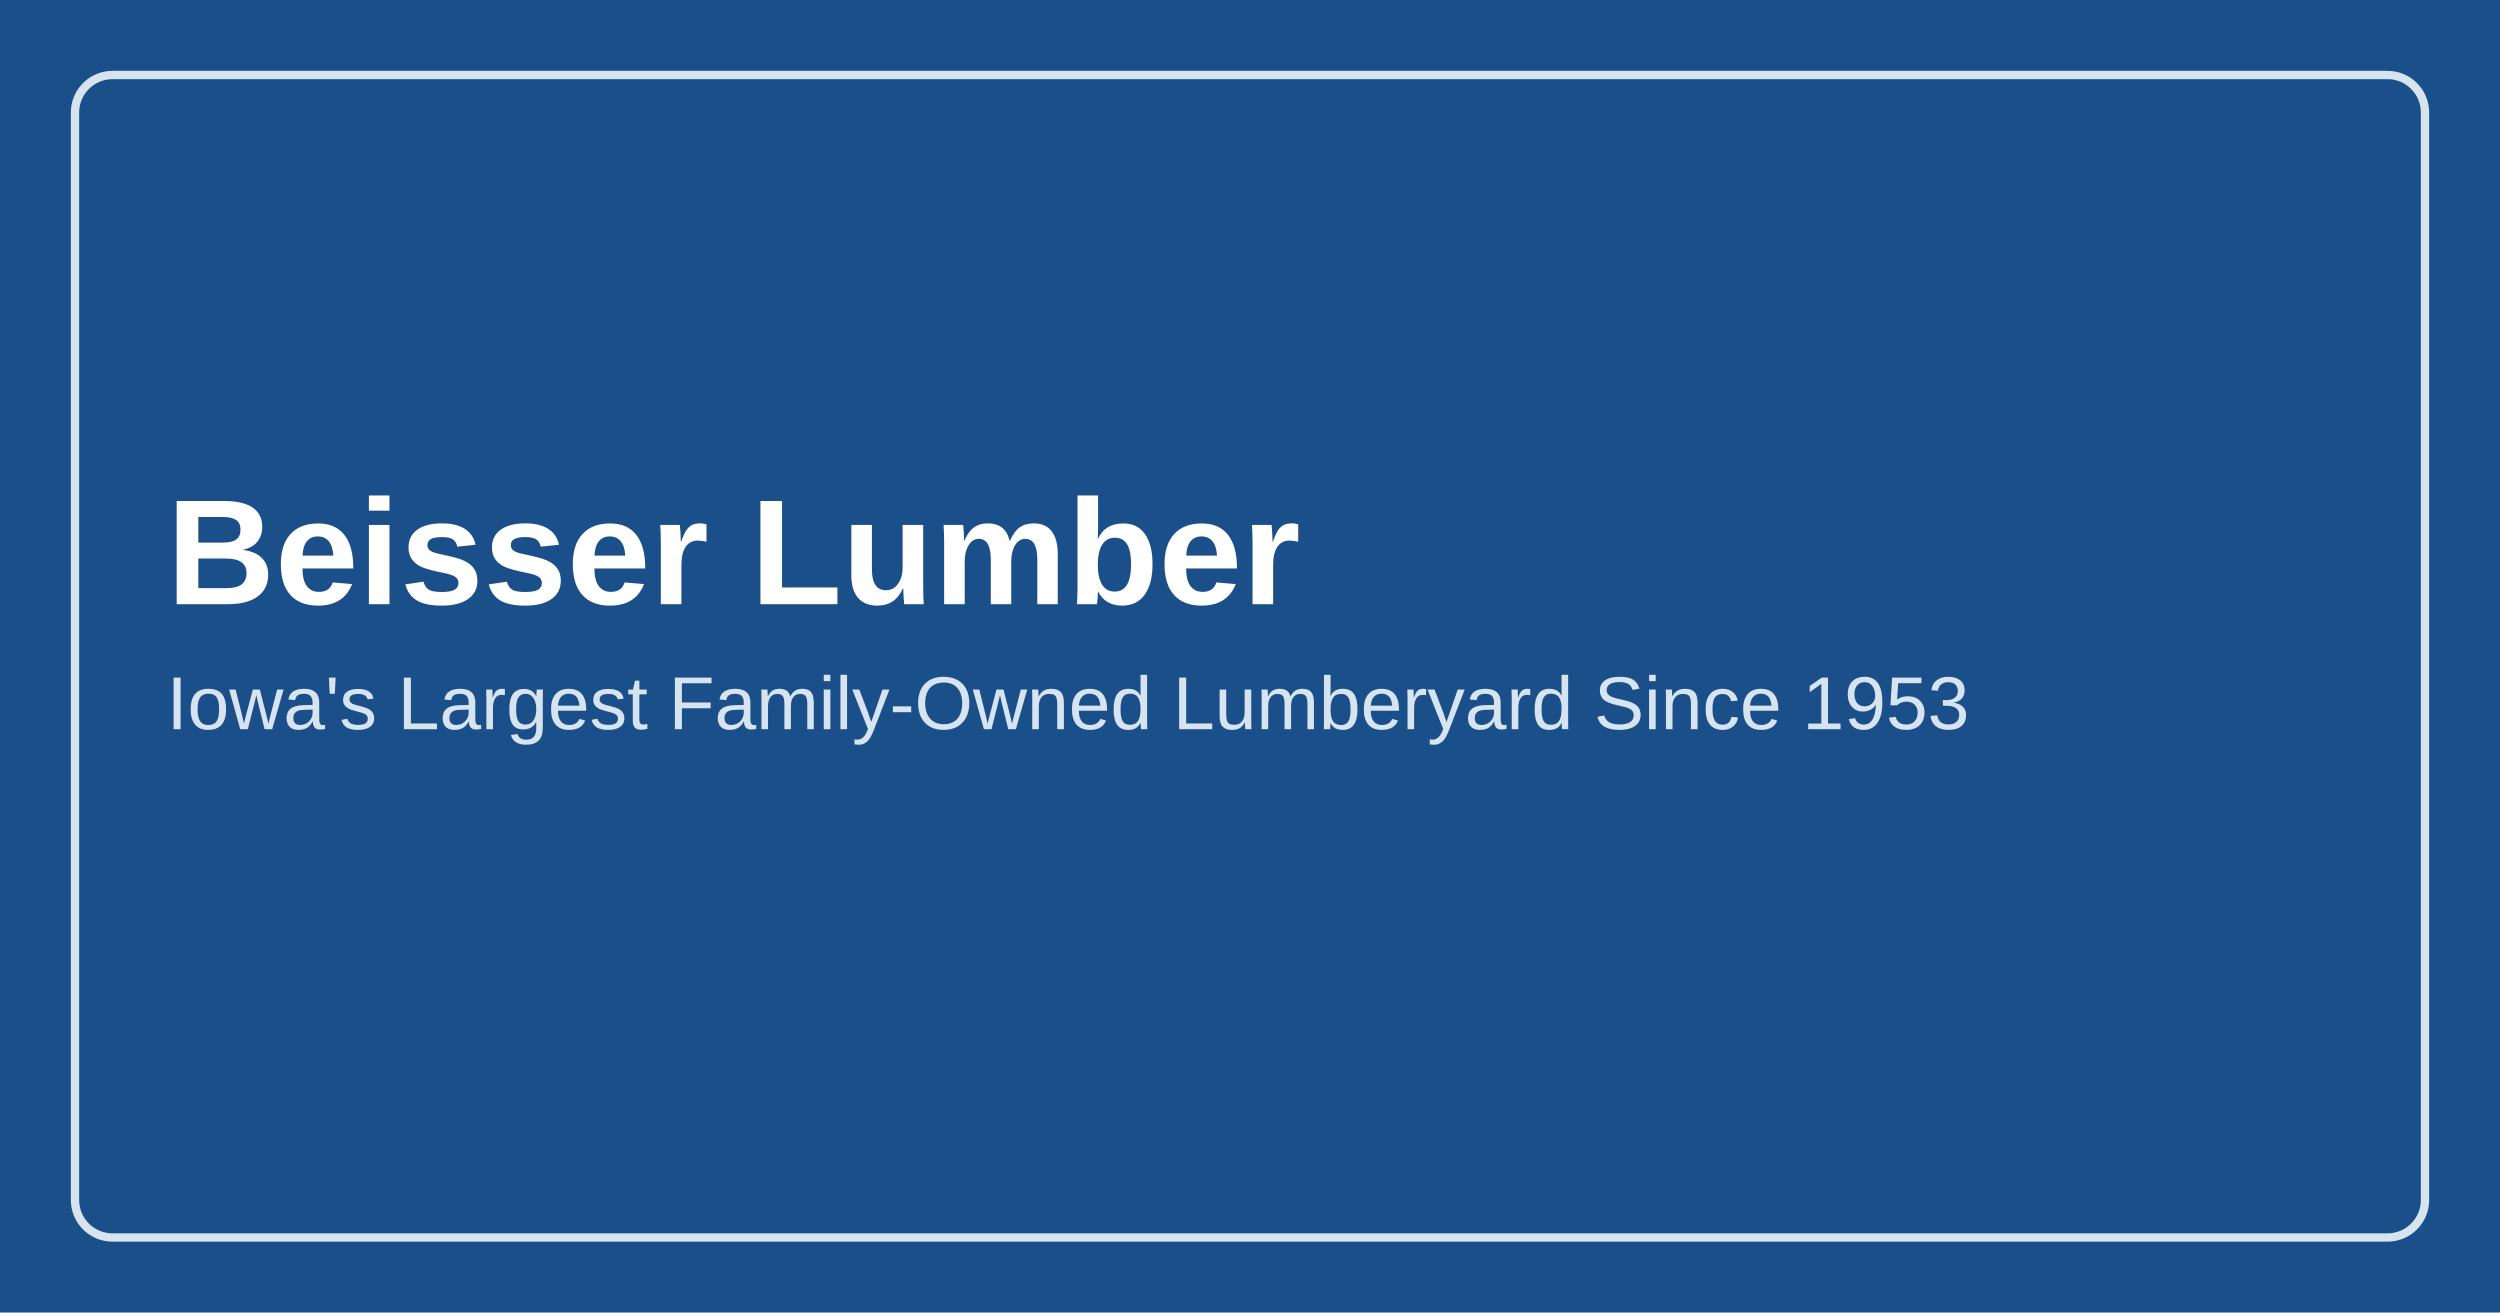
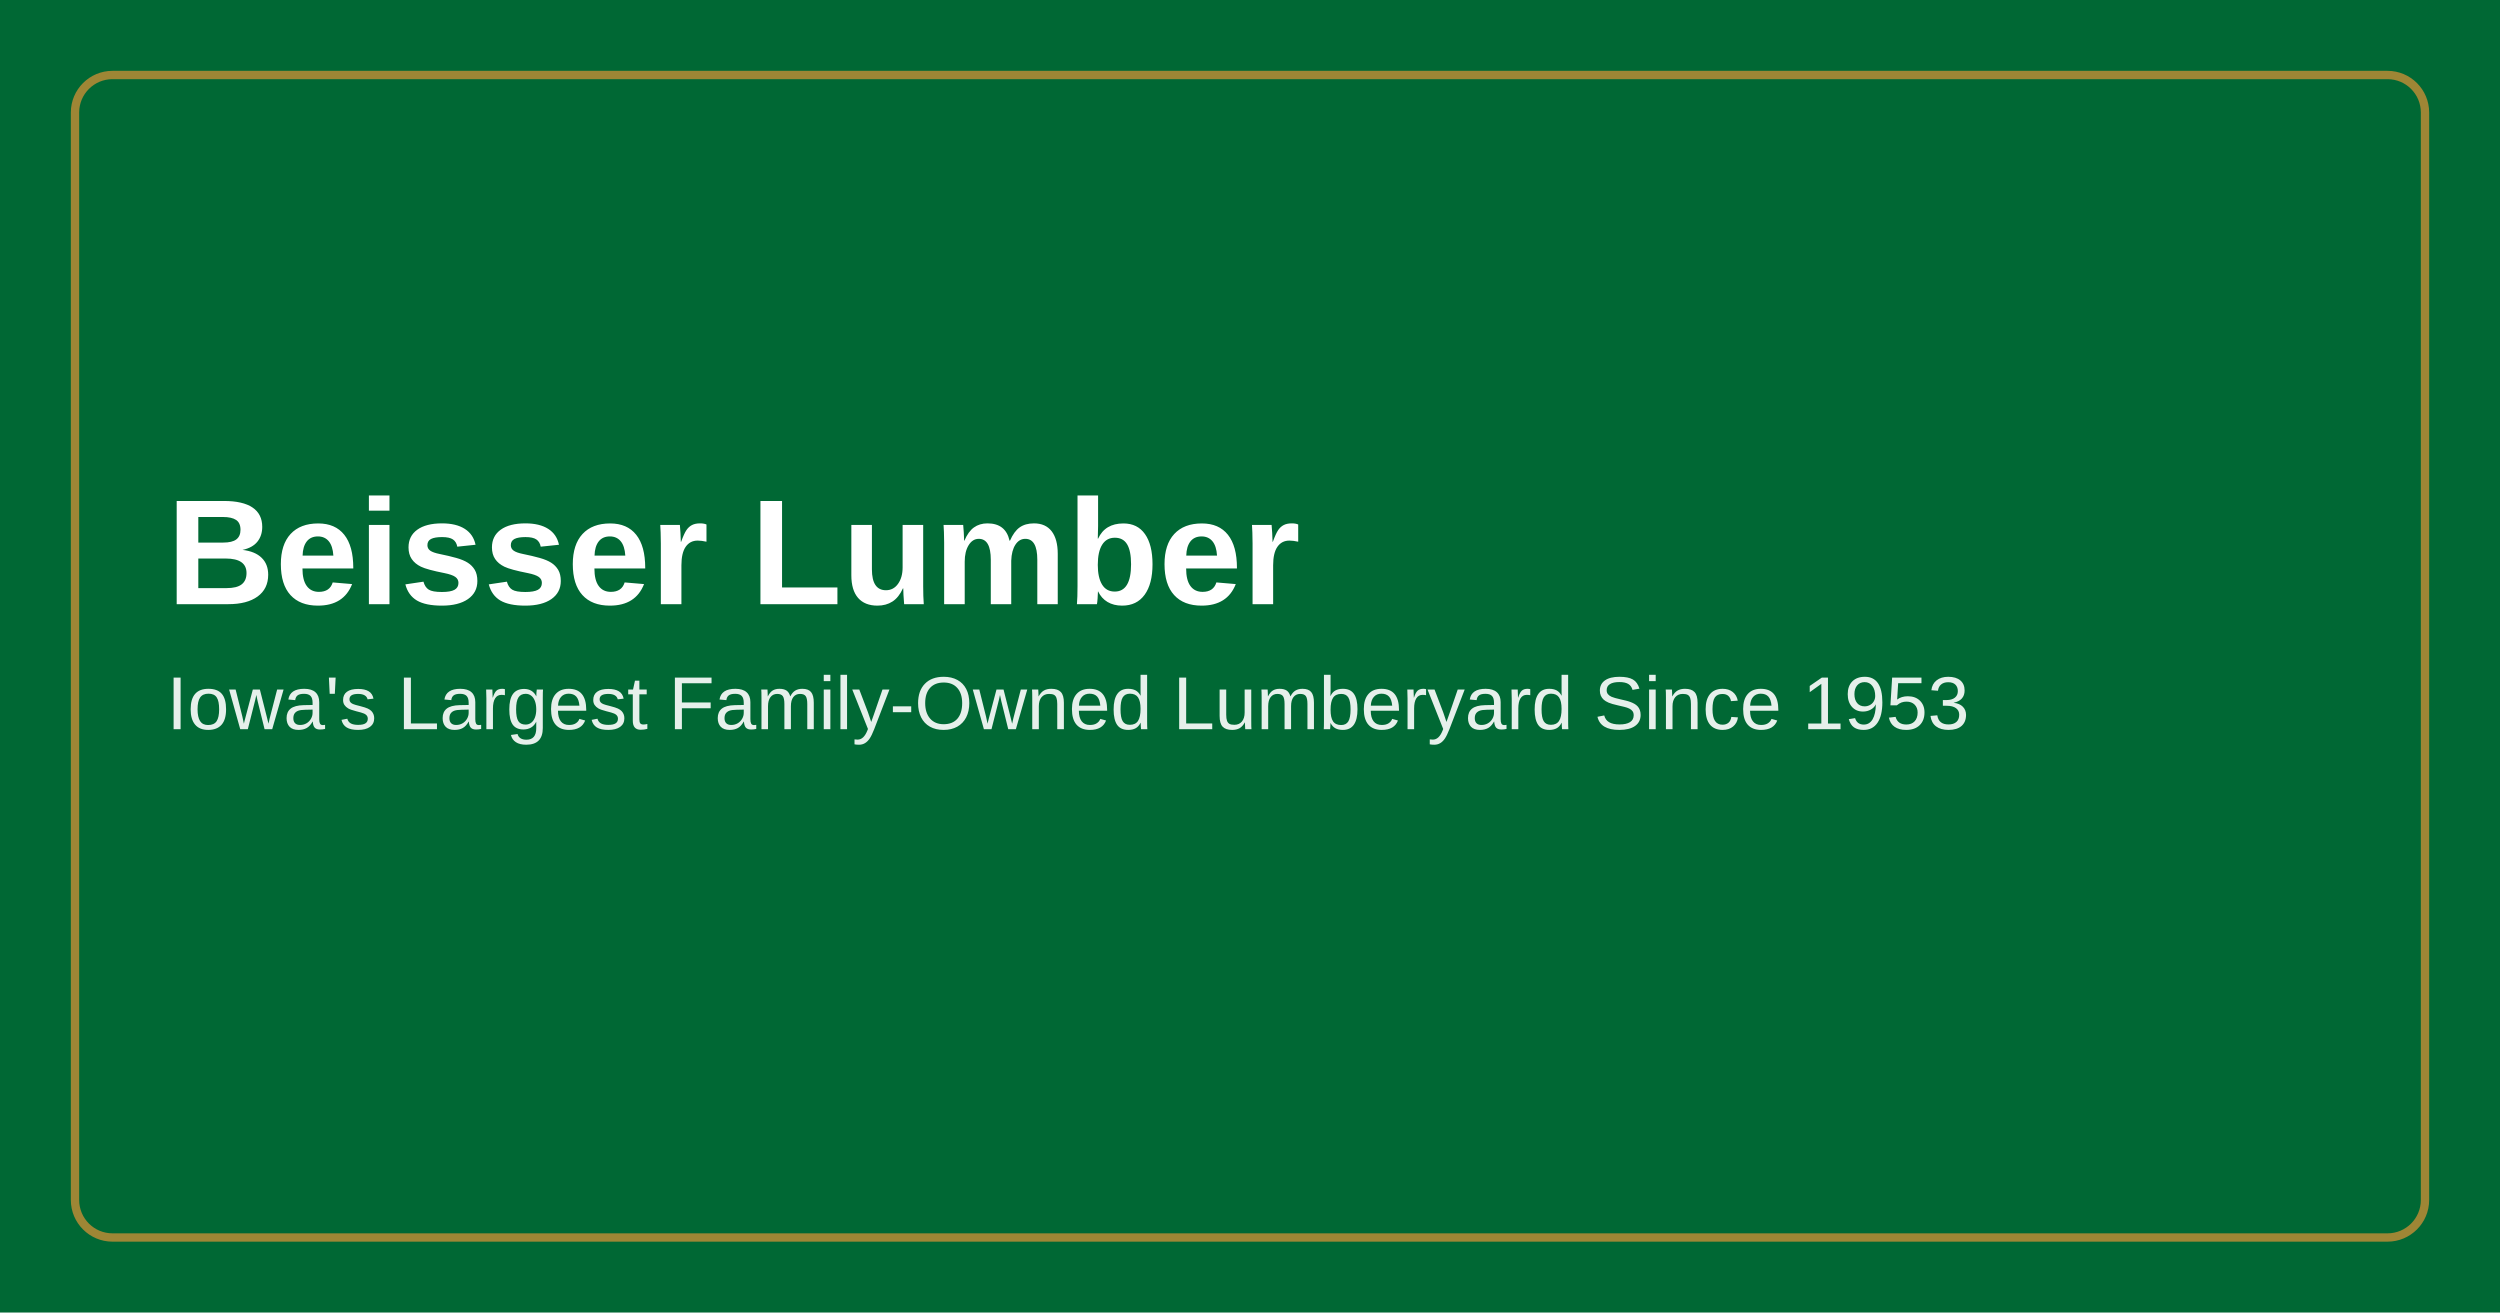
<svg xmlns="http://www.w3.org/2000/svg" width="1200" height="630" viewBox="0 0 1200 630" fill="none" role="img" aria-label="Beisser Lumber Open Graph image placeholder">
-   <rect width="1200" height="630" fill="#1B4F8A" />
-   <rect x="36" y="36" width="1128" height="558" rx="18" fill="#1B4F8A" stroke="#D6E4F0" stroke-width="4" />
+   <rect width="1200" height="630" fill="#006834" />
+   <rect x="36" y="36" width="1128" height="558" rx="18" fill="#006834" stroke="#9E8635" stroke-width="4" />
  <text x="80" y="290" fill="white" font-size="72" font-family="Arial, Helvetica, sans-serif" font-weight="700">Beisser Lumber</text>
-   <text x="80" y="350" fill="#D6E4F0" font-size="36" font-family="Arial, Helvetica, sans-serif">Iowa's Largest Family-Owned Lumberyard Since 1953</text>
+   <text x="80" y="350" fill="#E6F0EB" font-size="36" font-family="Arial, Helvetica, sans-serif">Iowa's Largest Family-Owned Lumberyard Since 1953</text>
</svg>
